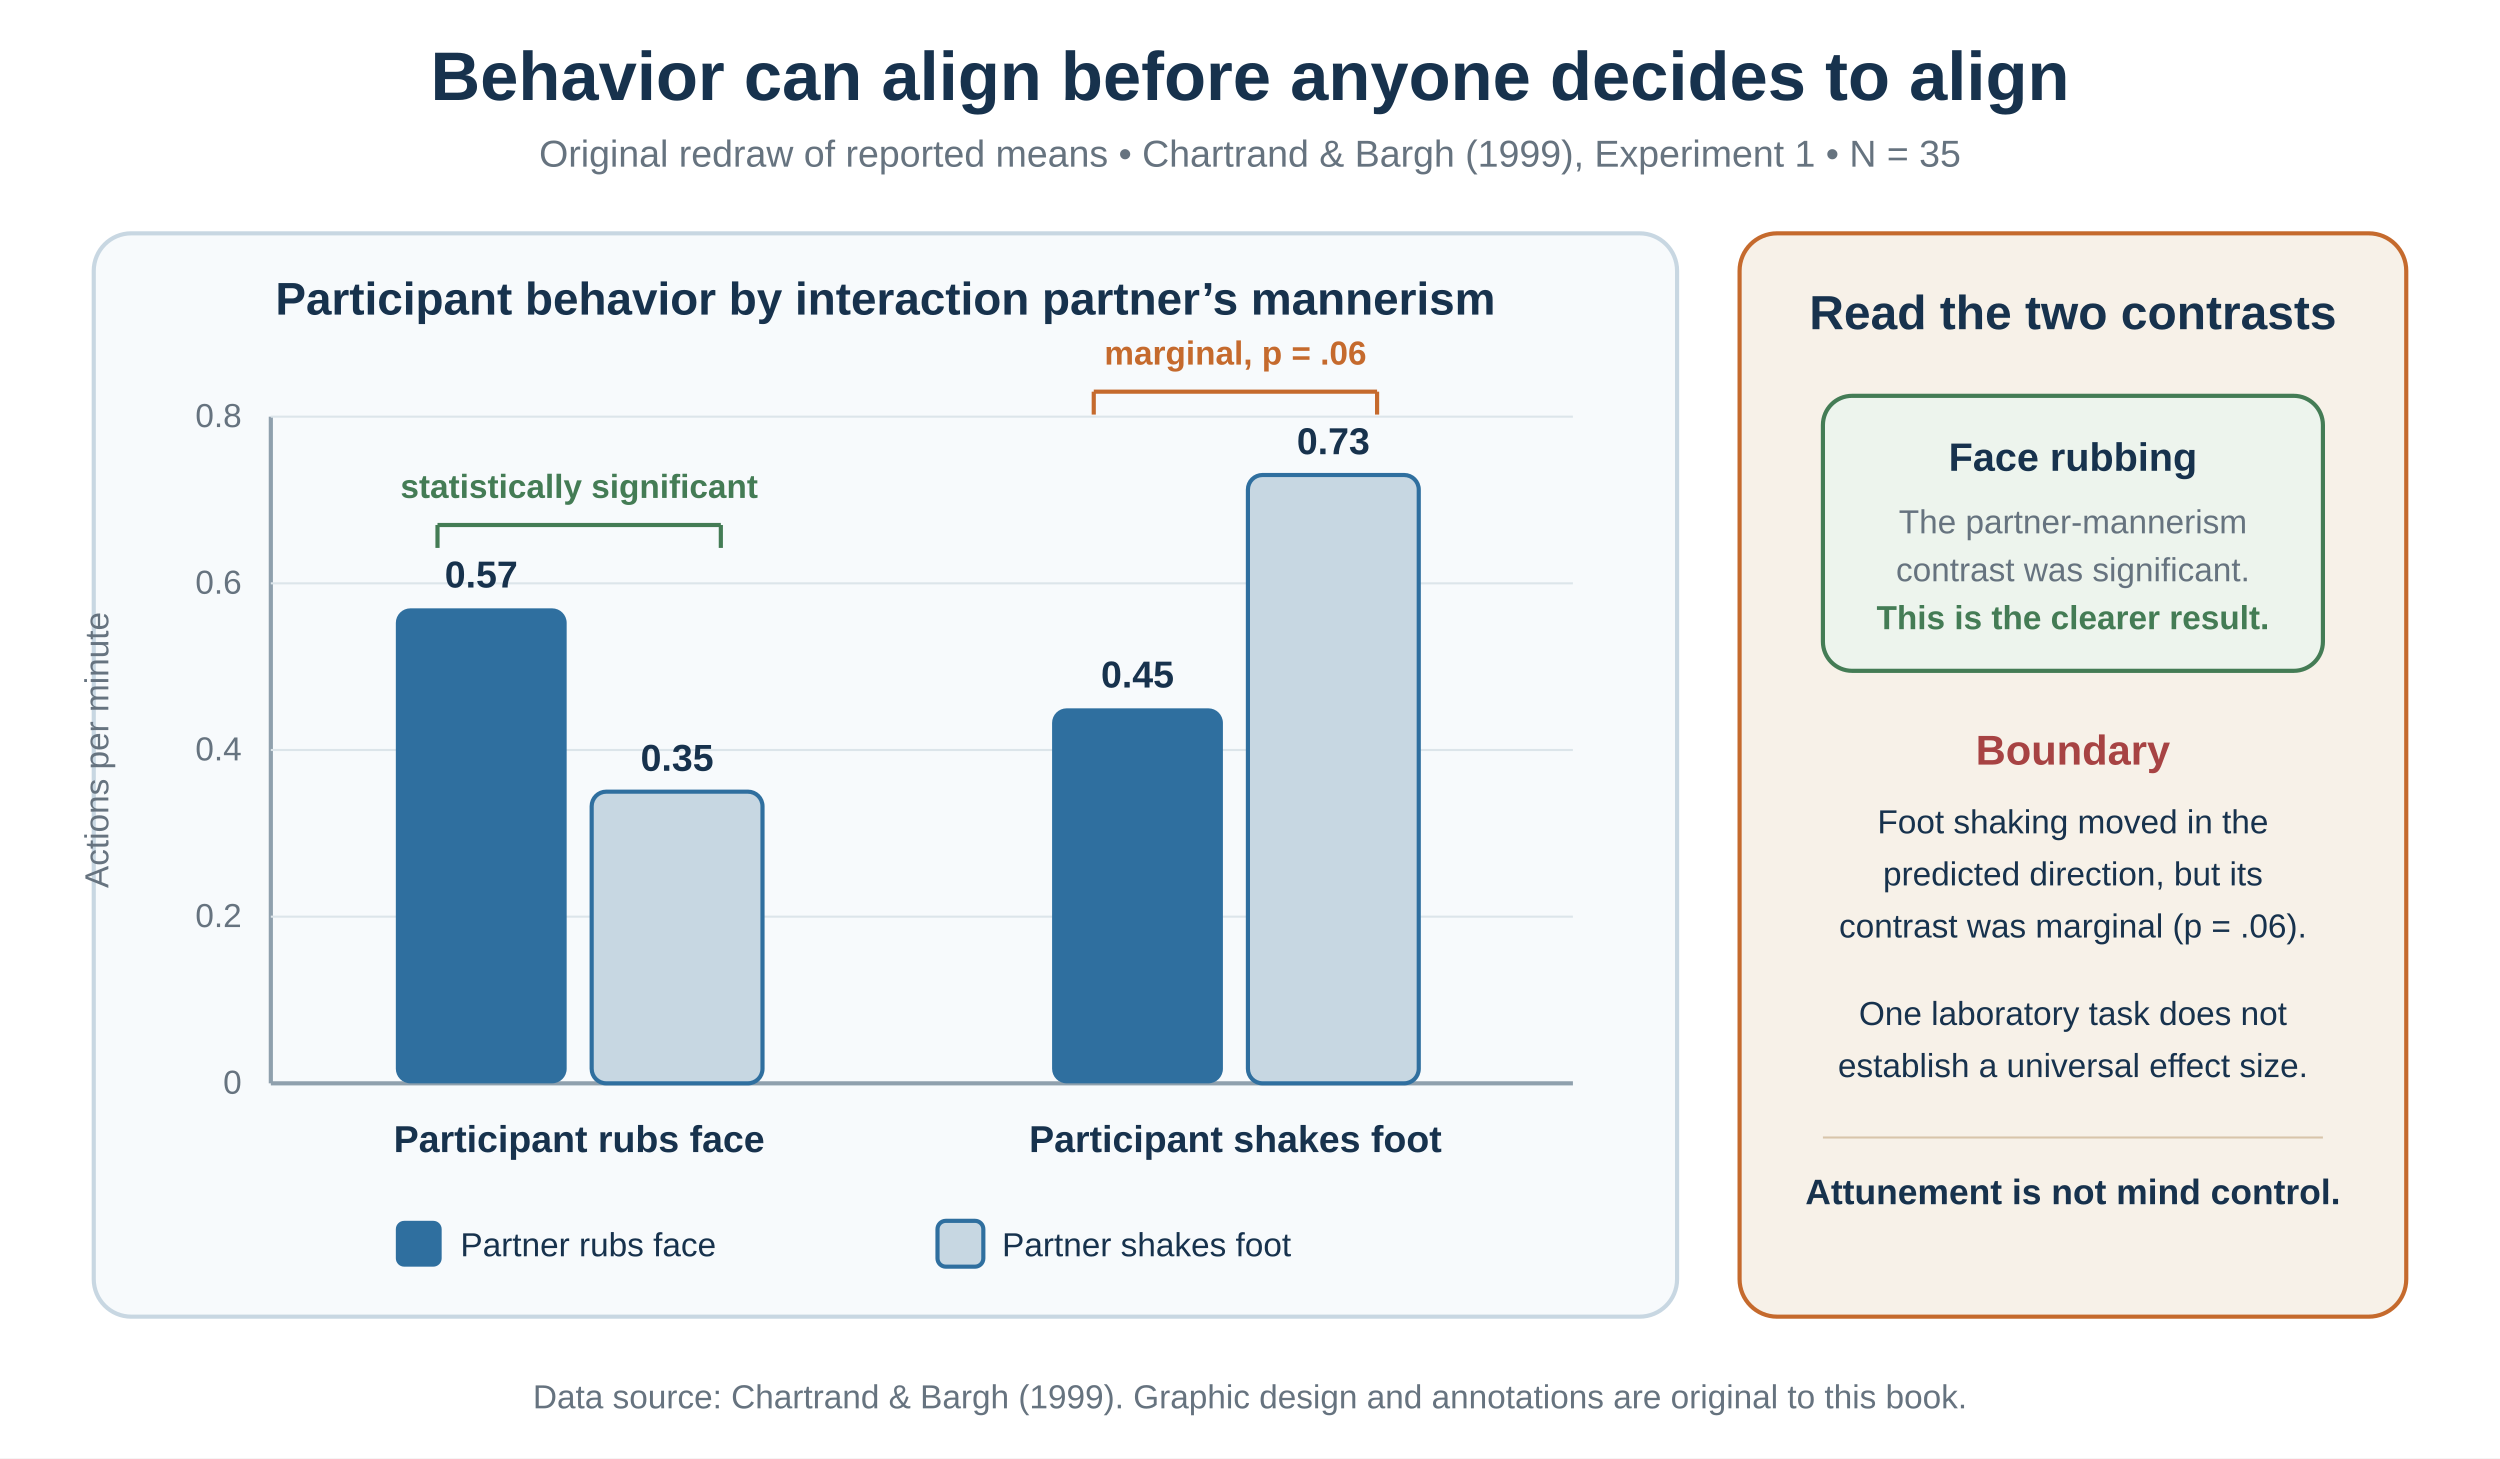
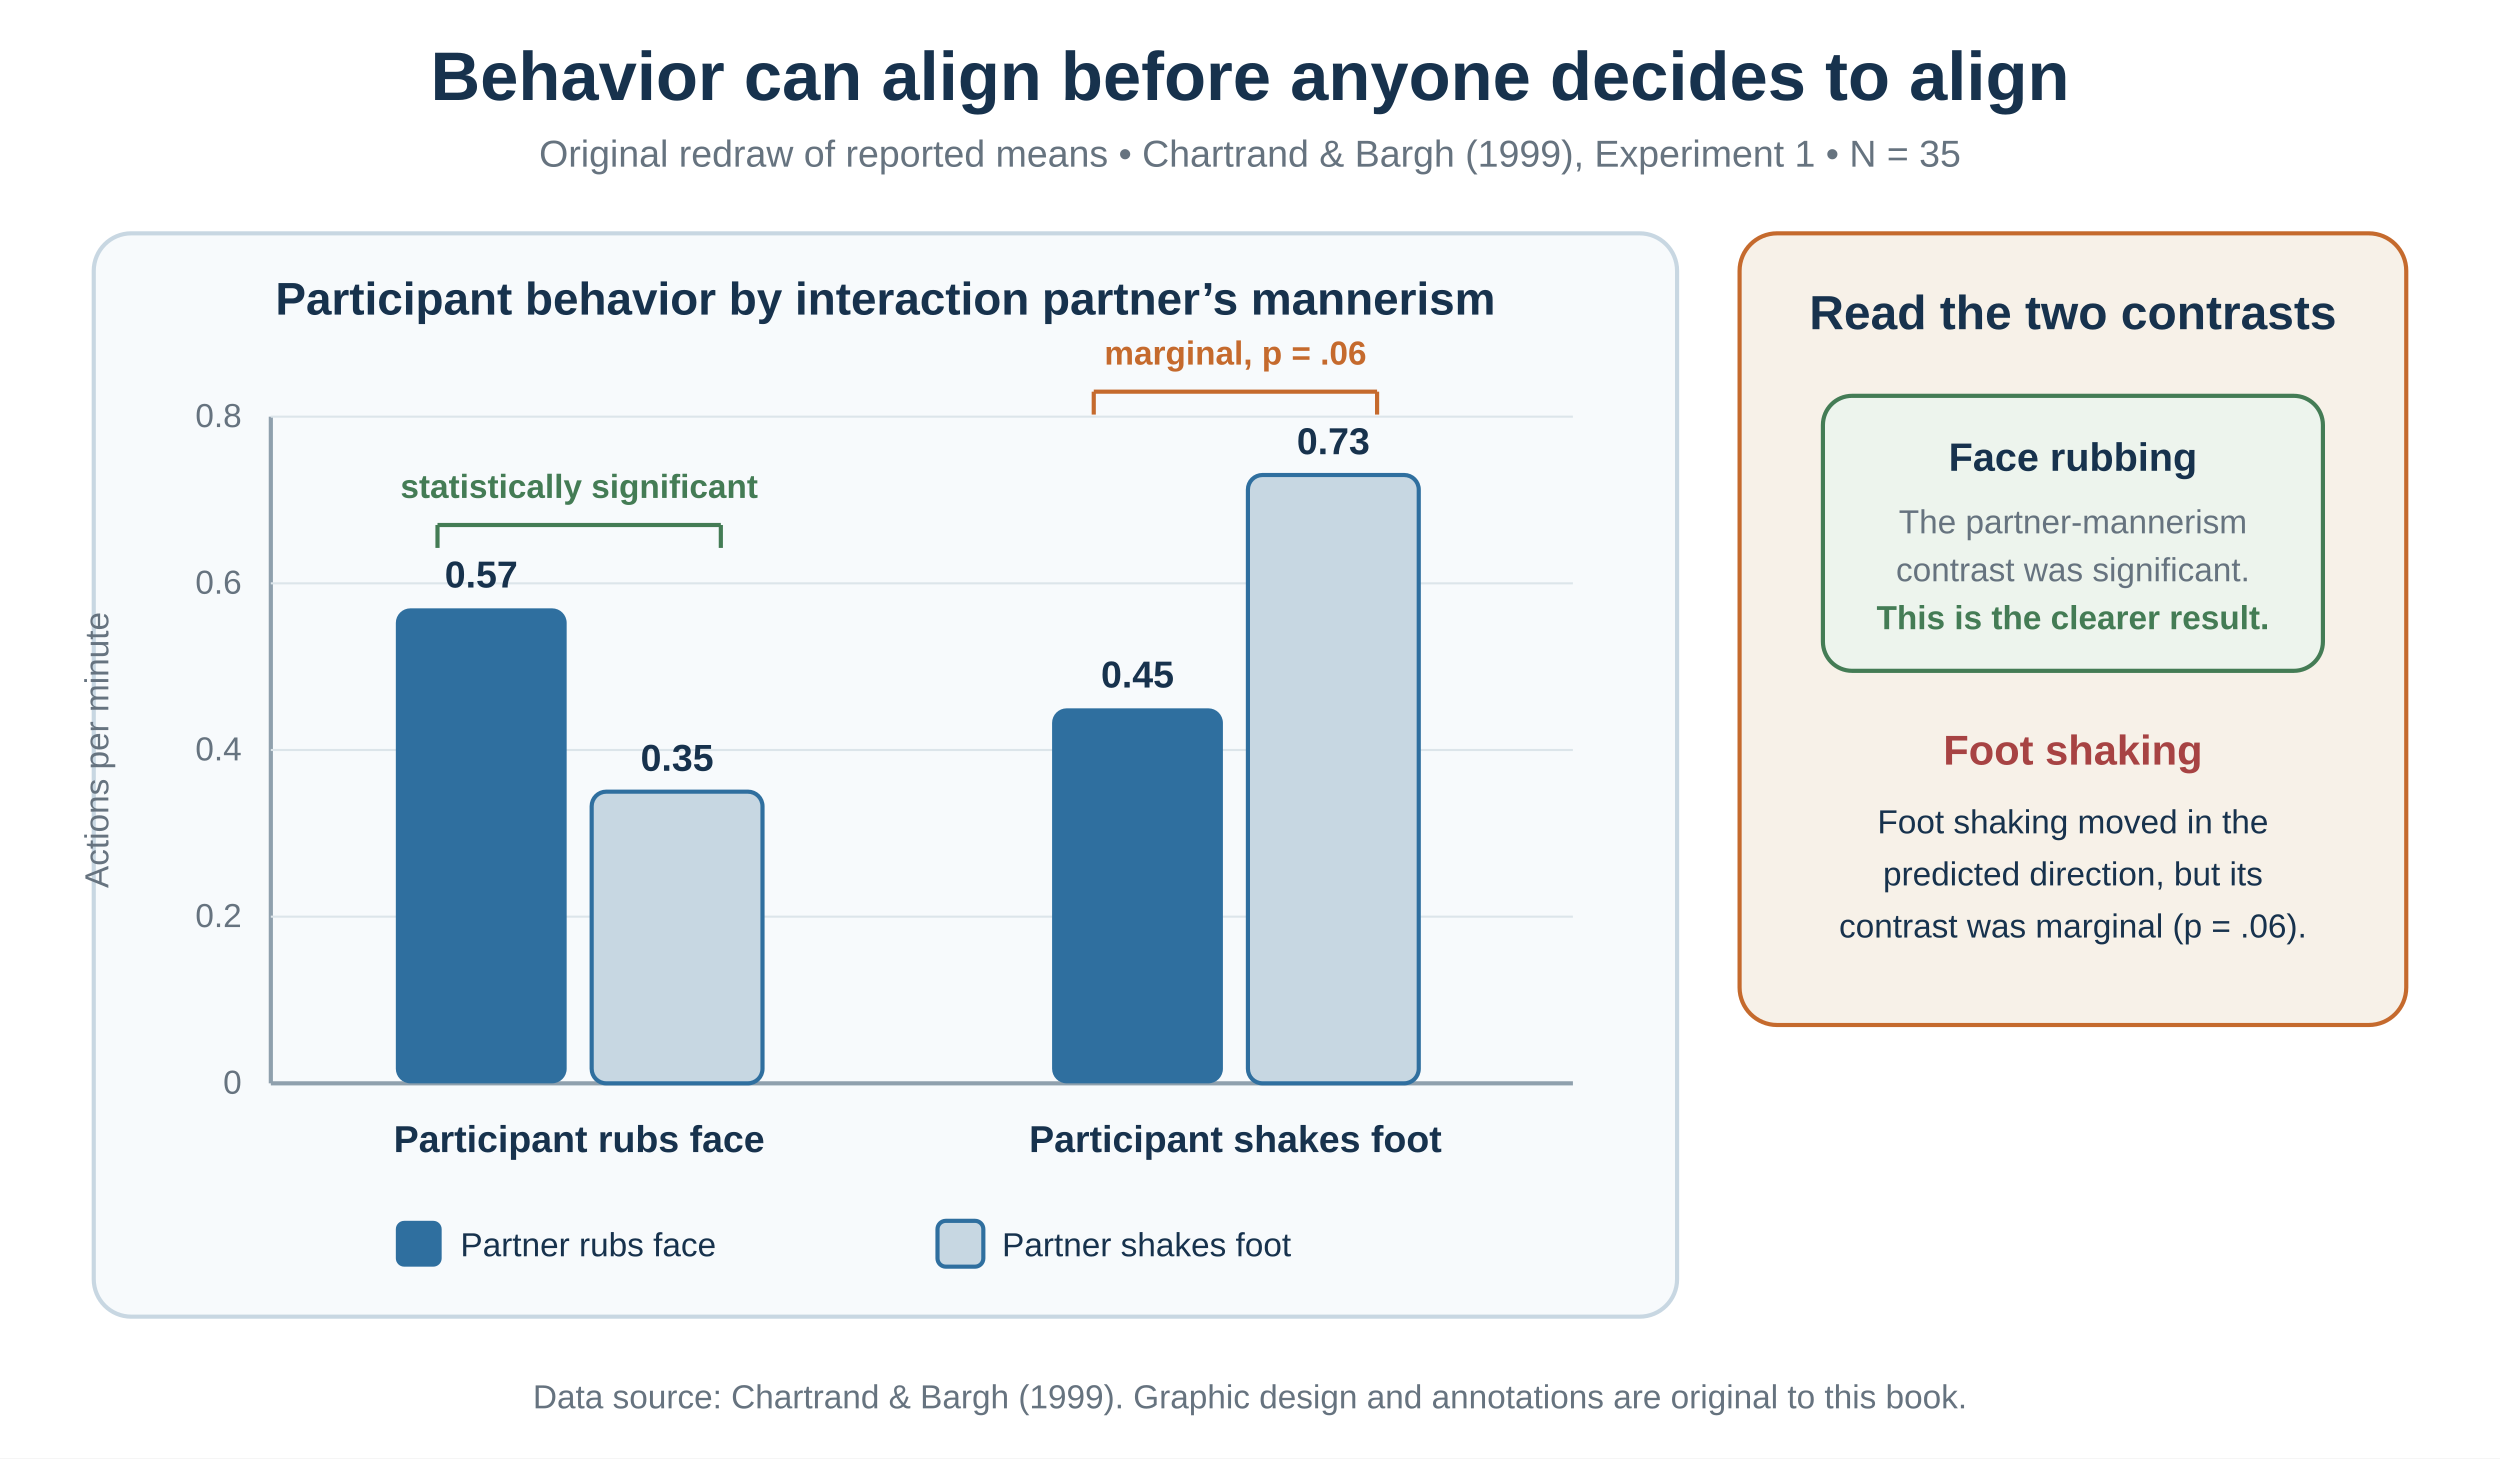
<svg xmlns="http://www.w3.org/2000/svg" width="1200" height="700" viewBox="0 0 1200 700" role="img" aria-labelledby="title desc">
  <rect width="1200" height="700" fill="#ffffff" />
  <text x="600" y="48" text-anchor="middle" font-family="Arial, sans-serif" font-size="33" font-weight="700" fill="#17324d">Behavior can align before anyone decides to align</text>
  <text x="600" y="80" text-anchor="middle" font-family="Arial, sans-serif" font-size="18" fill="#66737f">Original redraw of reported means • Chartrand &amp; Bargh (1999), Experiment 1 • N = 35</text>
  <rect x="45" y="112" width="760" height="520" rx="18" fill="#f7fafc" stroke="#c8d7e2" stroke-width="2" />
  <text x="425" y="151" text-anchor="middle" font-family="Arial, sans-serif" font-size="22" font-weight="700" fill="#17324d">Participant behavior by interaction partner’s mannerism</text>
  <line x1="130" y1="520" x2="755" y2="520" stroke="#8fa0ad" stroke-width="2" />
  <line x1="130" y1="200" x2="130" y2="520" stroke="#8fa0ad" stroke-width="2" />
  <g font-family="Arial, sans-serif" font-size="16" fill="#66737f">
    <text x="116" y="525" text-anchor="end">0</text>
    <line x1="130" y1="440" x2="755" y2="440" stroke="#dce5ea" />
    <text x="116" y="445" text-anchor="end">0.2</text>
    <line x1="130" y1="360" x2="755" y2="360" stroke="#dce5ea" />
    <text x="116" y="365" text-anchor="end">0.4</text>
    <line x1="130" y1="280" x2="755" y2="280" stroke="#dce5ea" />
    <text x="116" y="285" text-anchor="end">0.6</text>
    <line x1="130" y1="200" x2="755" y2="200" stroke="#dce5ea" />
    <text x="116" y="205" text-anchor="end">0.8</text>
    <text x="52" y="360" transform="rotate(-90 52 360)" text-anchor="middle" font-size="16">Actions per minute</text>
  </g>
  <rect x="190" y="292" width="82" height="228" rx="7" fill="#2f6f9f" />
  <rect x="284" y="380" width="82" height="140" rx="7" fill="#c7d7e2" stroke="#2f6f9f" stroke-width="2" />
  <text x="231" y="282" text-anchor="middle" font-family="Arial, sans-serif" font-size="18" font-weight="700" fill="#17324d">0.57</text>
  <text x="325" y="370" text-anchor="middle" font-family="Arial, sans-serif" font-size="18" font-weight="700" fill="#17324d">0.35</text>
  <text x="278" y="553" text-anchor="middle" font-family="Arial, sans-serif" font-size="18" font-weight="700" fill="#17324d">Participant rubs face</text>
  <line x1="210" y1="252" x2="346" y2="252" stroke="#447c55" stroke-width="2" />
  <line x1="210" y1="252" x2="210" y2="263" stroke="#447c55" stroke-width="2" />
  <line x1="346" y1="252" x2="346" y2="263" stroke="#447c55" stroke-width="2" />
  <text x="278" y="239" text-anchor="middle" font-family="Arial, sans-serif" font-size="16" font-weight="700" fill="#447c55">statistically significant</text>
  <rect x="505" y="340" width="82" height="180" rx="7" fill="#2f6f9f" />
  <rect x="599" y="228" width="82" height="292" rx="7" fill="#c7d7e2" stroke="#2f6f9f" stroke-width="2" />
  <text x="546" y="330" text-anchor="middle" font-family="Arial, sans-serif" font-size="18" font-weight="700" fill="#17324d">0.45</text>
  <text x="640" y="218" text-anchor="middle" font-family="Arial, sans-serif" font-size="18" font-weight="700" fill="#17324d">0.73</text>
  <text x="593" y="553" text-anchor="middle" font-family="Arial, sans-serif" font-size="18" font-weight="700" fill="#17324d">Participant shakes foot</text>
  <line x1="525" y1="188" x2="661" y2="188" stroke="#c56a2d" stroke-width="2" />
  <line x1="525" y1="188" x2="525" y2="199" stroke="#c56a2d" stroke-width="2" />
  <line x1="661" y1="188" x2="661" y2="199" stroke="#c56a2d" stroke-width="2" />
  <text x="593" y="175" text-anchor="middle" font-family="Arial, sans-serif" font-size="16" font-weight="700" fill="#c56a2d">marginal, p = .06</text>
  <rect x="190" y="586" width="22" height="22" rx="4" fill="#2f6f9f" />
  <text x="221" y="603" font-family="Arial, sans-serif" font-size="16" fill="#17324d">Partner rubs face</text>
  <rect x="450" y="586" width="22" height="22" rx="4" fill="#c7d7e2" stroke="#2f6f9f" stroke-width="2" />
  <text x="481" y="603" font-family="Arial, sans-serif" font-size="16" fill="#17324d">Partner shakes foot</text>
-   <rect x="835" y="112" width="320" height="520" rx="18" fill="#f7f1e8" stroke="#c56a2d" stroke-width="2" />
+   <rect x="835" y="112" width="320" height="380" rx="18" fill="#f7f1e8" stroke="#c56a2d" stroke-width="2" />
  <text x="995" y="158" text-anchor="middle" font-family="Arial, sans-serif" font-size="23" font-weight="700" fill="#17324d">Read the two contrasts</text>
  <rect x="875" y="190" width="240" height="132" rx="14" fill="#edf4ed" stroke="#447c55" stroke-width="2" />
  <text x="995" y="226" text-anchor="middle" font-family="Arial, sans-serif" font-size="19" font-weight="700" fill="#17324d">Face rubbing</text>
  <text x="995" y="256" text-anchor="middle" font-family="Arial, sans-serif" font-size="16" fill="#66737f">The partner-mannerism</text>
  <text x="995" y="279" text-anchor="middle" font-family="Arial, sans-serif" font-size="16" fill="#66737f">contrast was significant.</text>
  <text x="995" y="302" text-anchor="middle" font-family="Arial, sans-serif" font-size="16" font-weight="700" fill="#447c55">This is the clearer result.</text>
-   <text x="995" y="367" text-anchor="middle" font-family="Arial, sans-serif" font-size="20" font-weight="700" fill="#a74343">Boundary</text>
+   <text x="995" y="367" text-anchor="middle" font-family="Arial, sans-serif" font-size="20" font-weight="700" fill="#a74343">Foot shaking</text>
  <text x="995" y="400" text-anchor="middle" font-family="Arial, sans-serif" font-size="16" fill="#17324d">Foot shaking moved in the</text>
  <text x="995" y="425" text-anchor="middle" font-family="Arial, sans-serif" font-size="16" fill="#17324d">predicted direction, but its</text>
  <text x="995" y="450" text-anchor="middle" font-family="Arial, sans-serif" font-size="16" fill="#17324d">contrast was marginal (p = .06).</text>
-   <text x="995" y="492" text-anchor="middle" font-family="Arial, sans-serif" font-size="16" fill="#17324d">One laboratory task does not</text>
-   <text x="995" y="517" text-anchor="middle" font-family="Arial, sans-serif" font-size="16" fill="#17324d">establish a universal effect size.</text>
-   <line x1="875" y1="546" x2="1115" y2="546" stroke="#d8c5aa" />
-   <text x="995" y="578" text-anchor="middle" font-family="Arial, sans-serif" font-size="17" font-weight="700" fill="#17324d">Attunement is not mind control.</text>
  <text x="600" y="676" text-anchor="middle" font-family="Arial, sans-serif" font-size="16" fill="#66737f">Data source: Chartrand &amp; Bargh (1999). Graphic design and annotations are original to this book.</text>
</svg>
